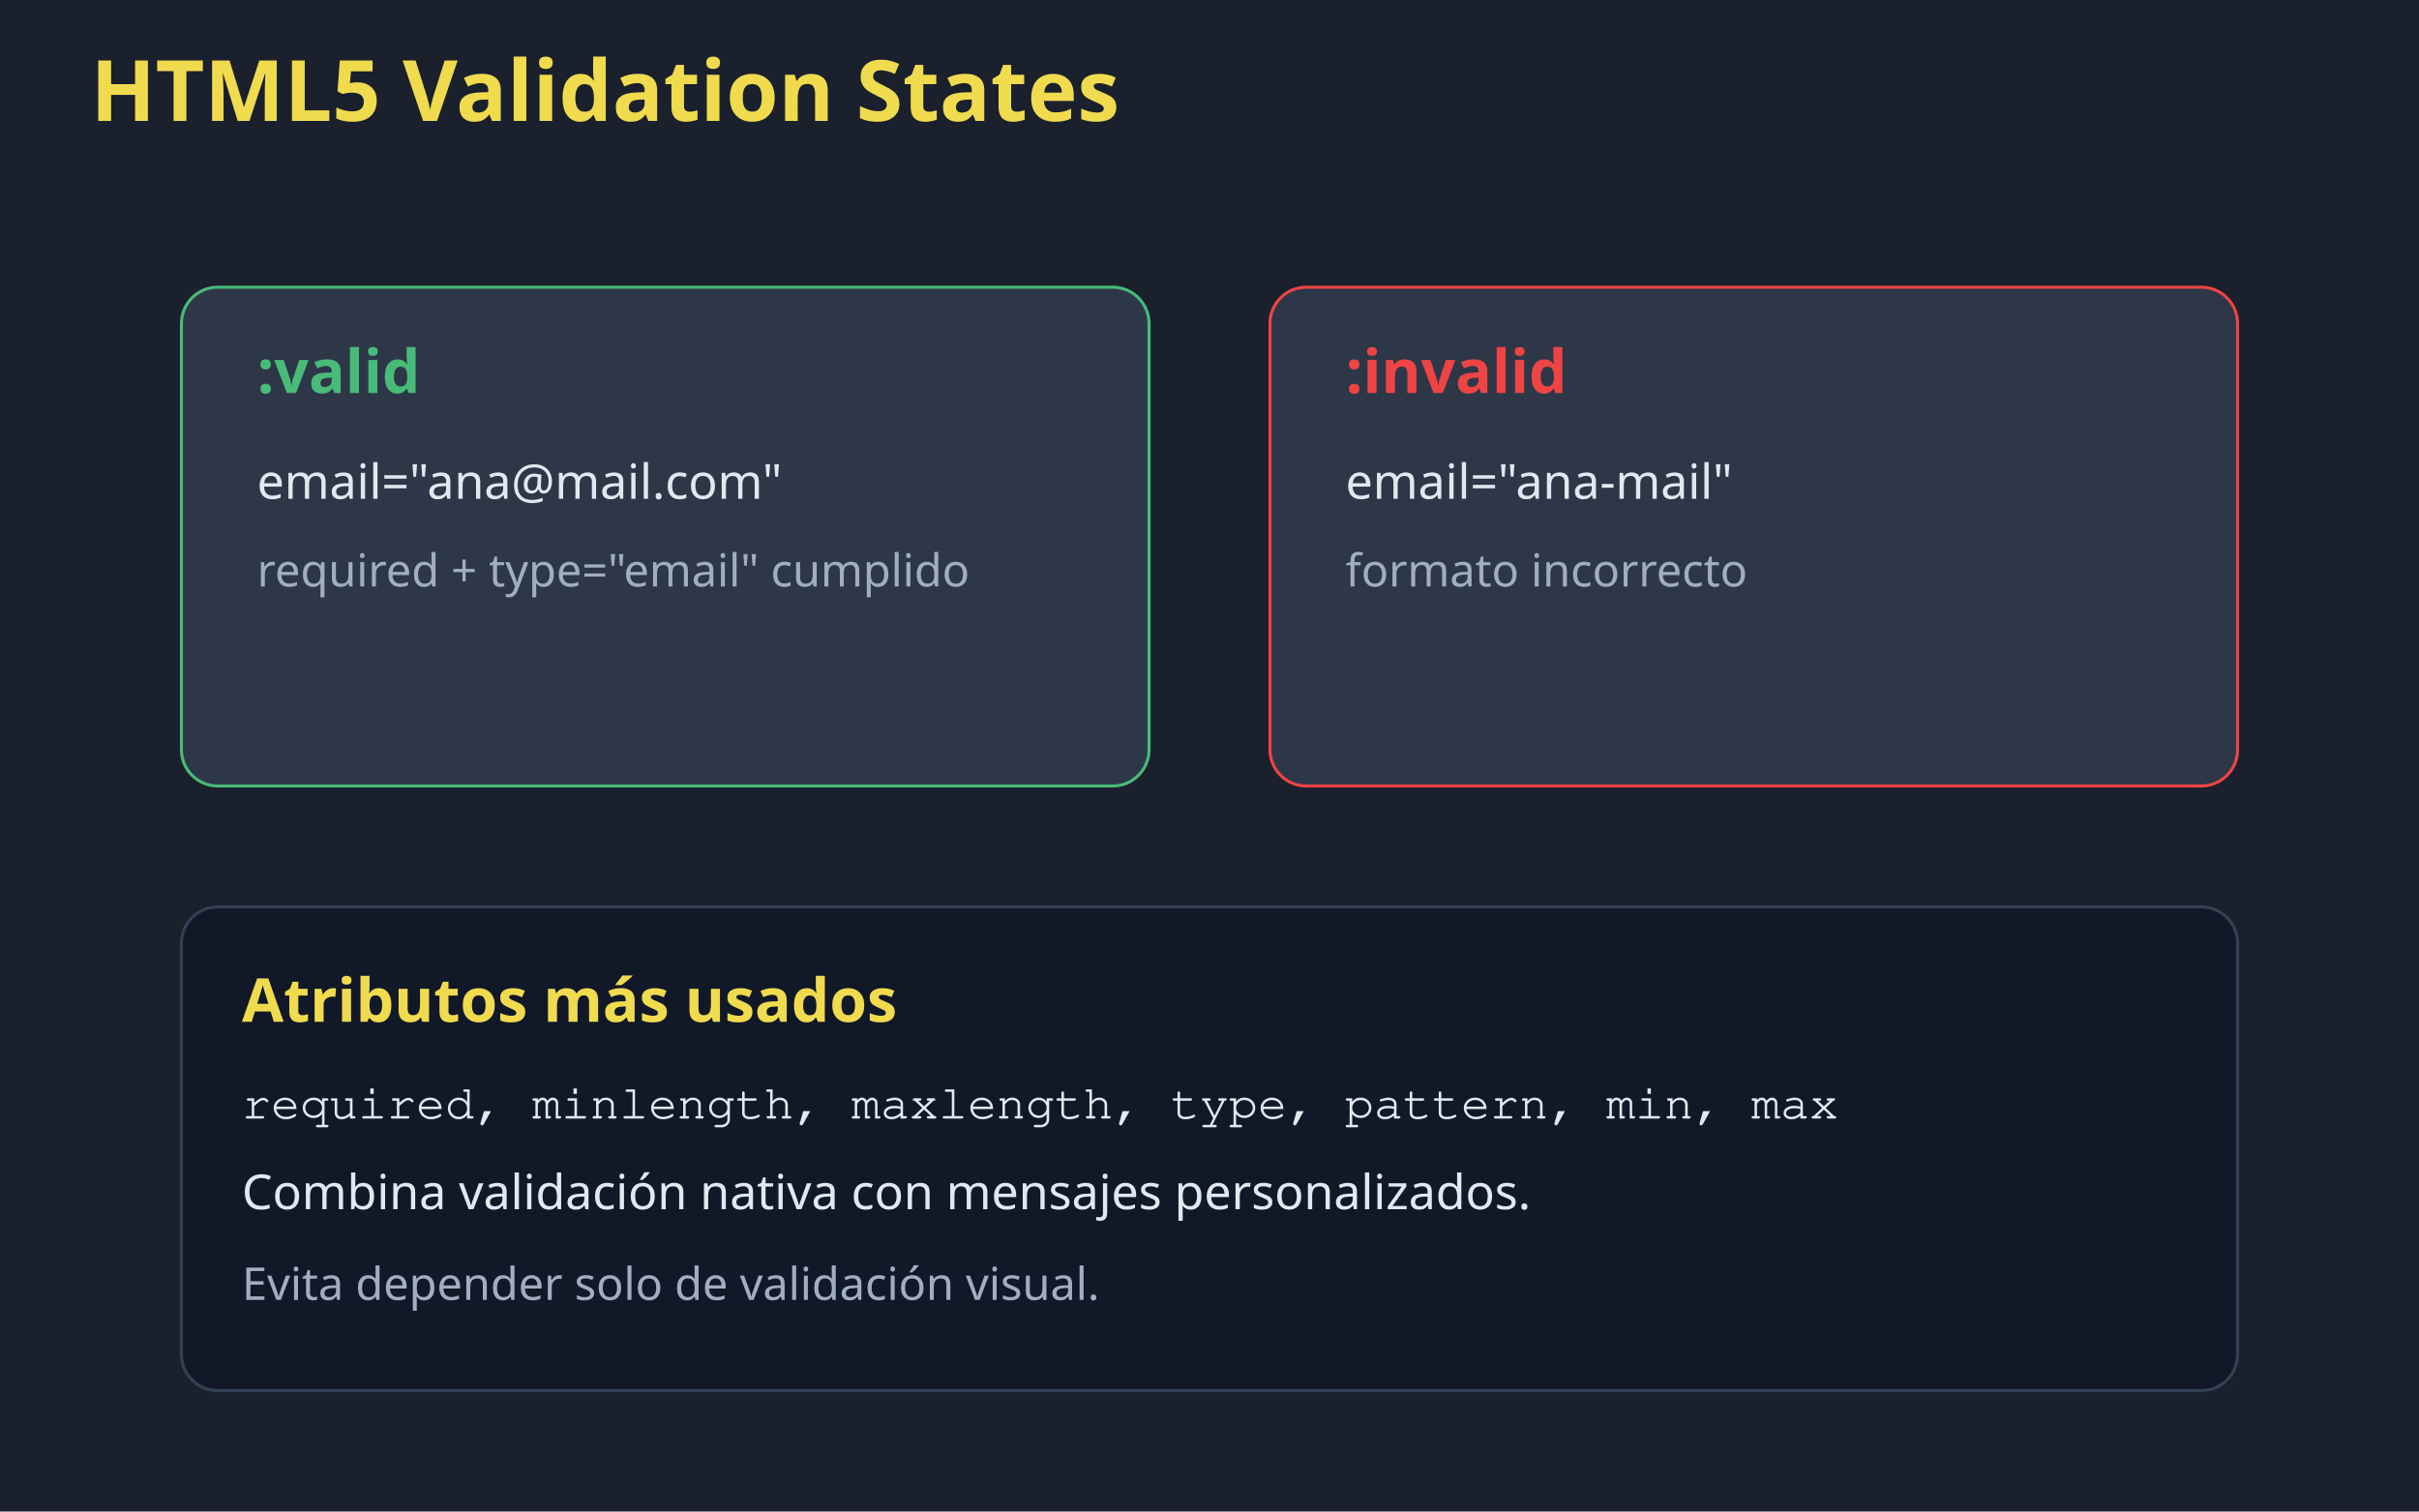
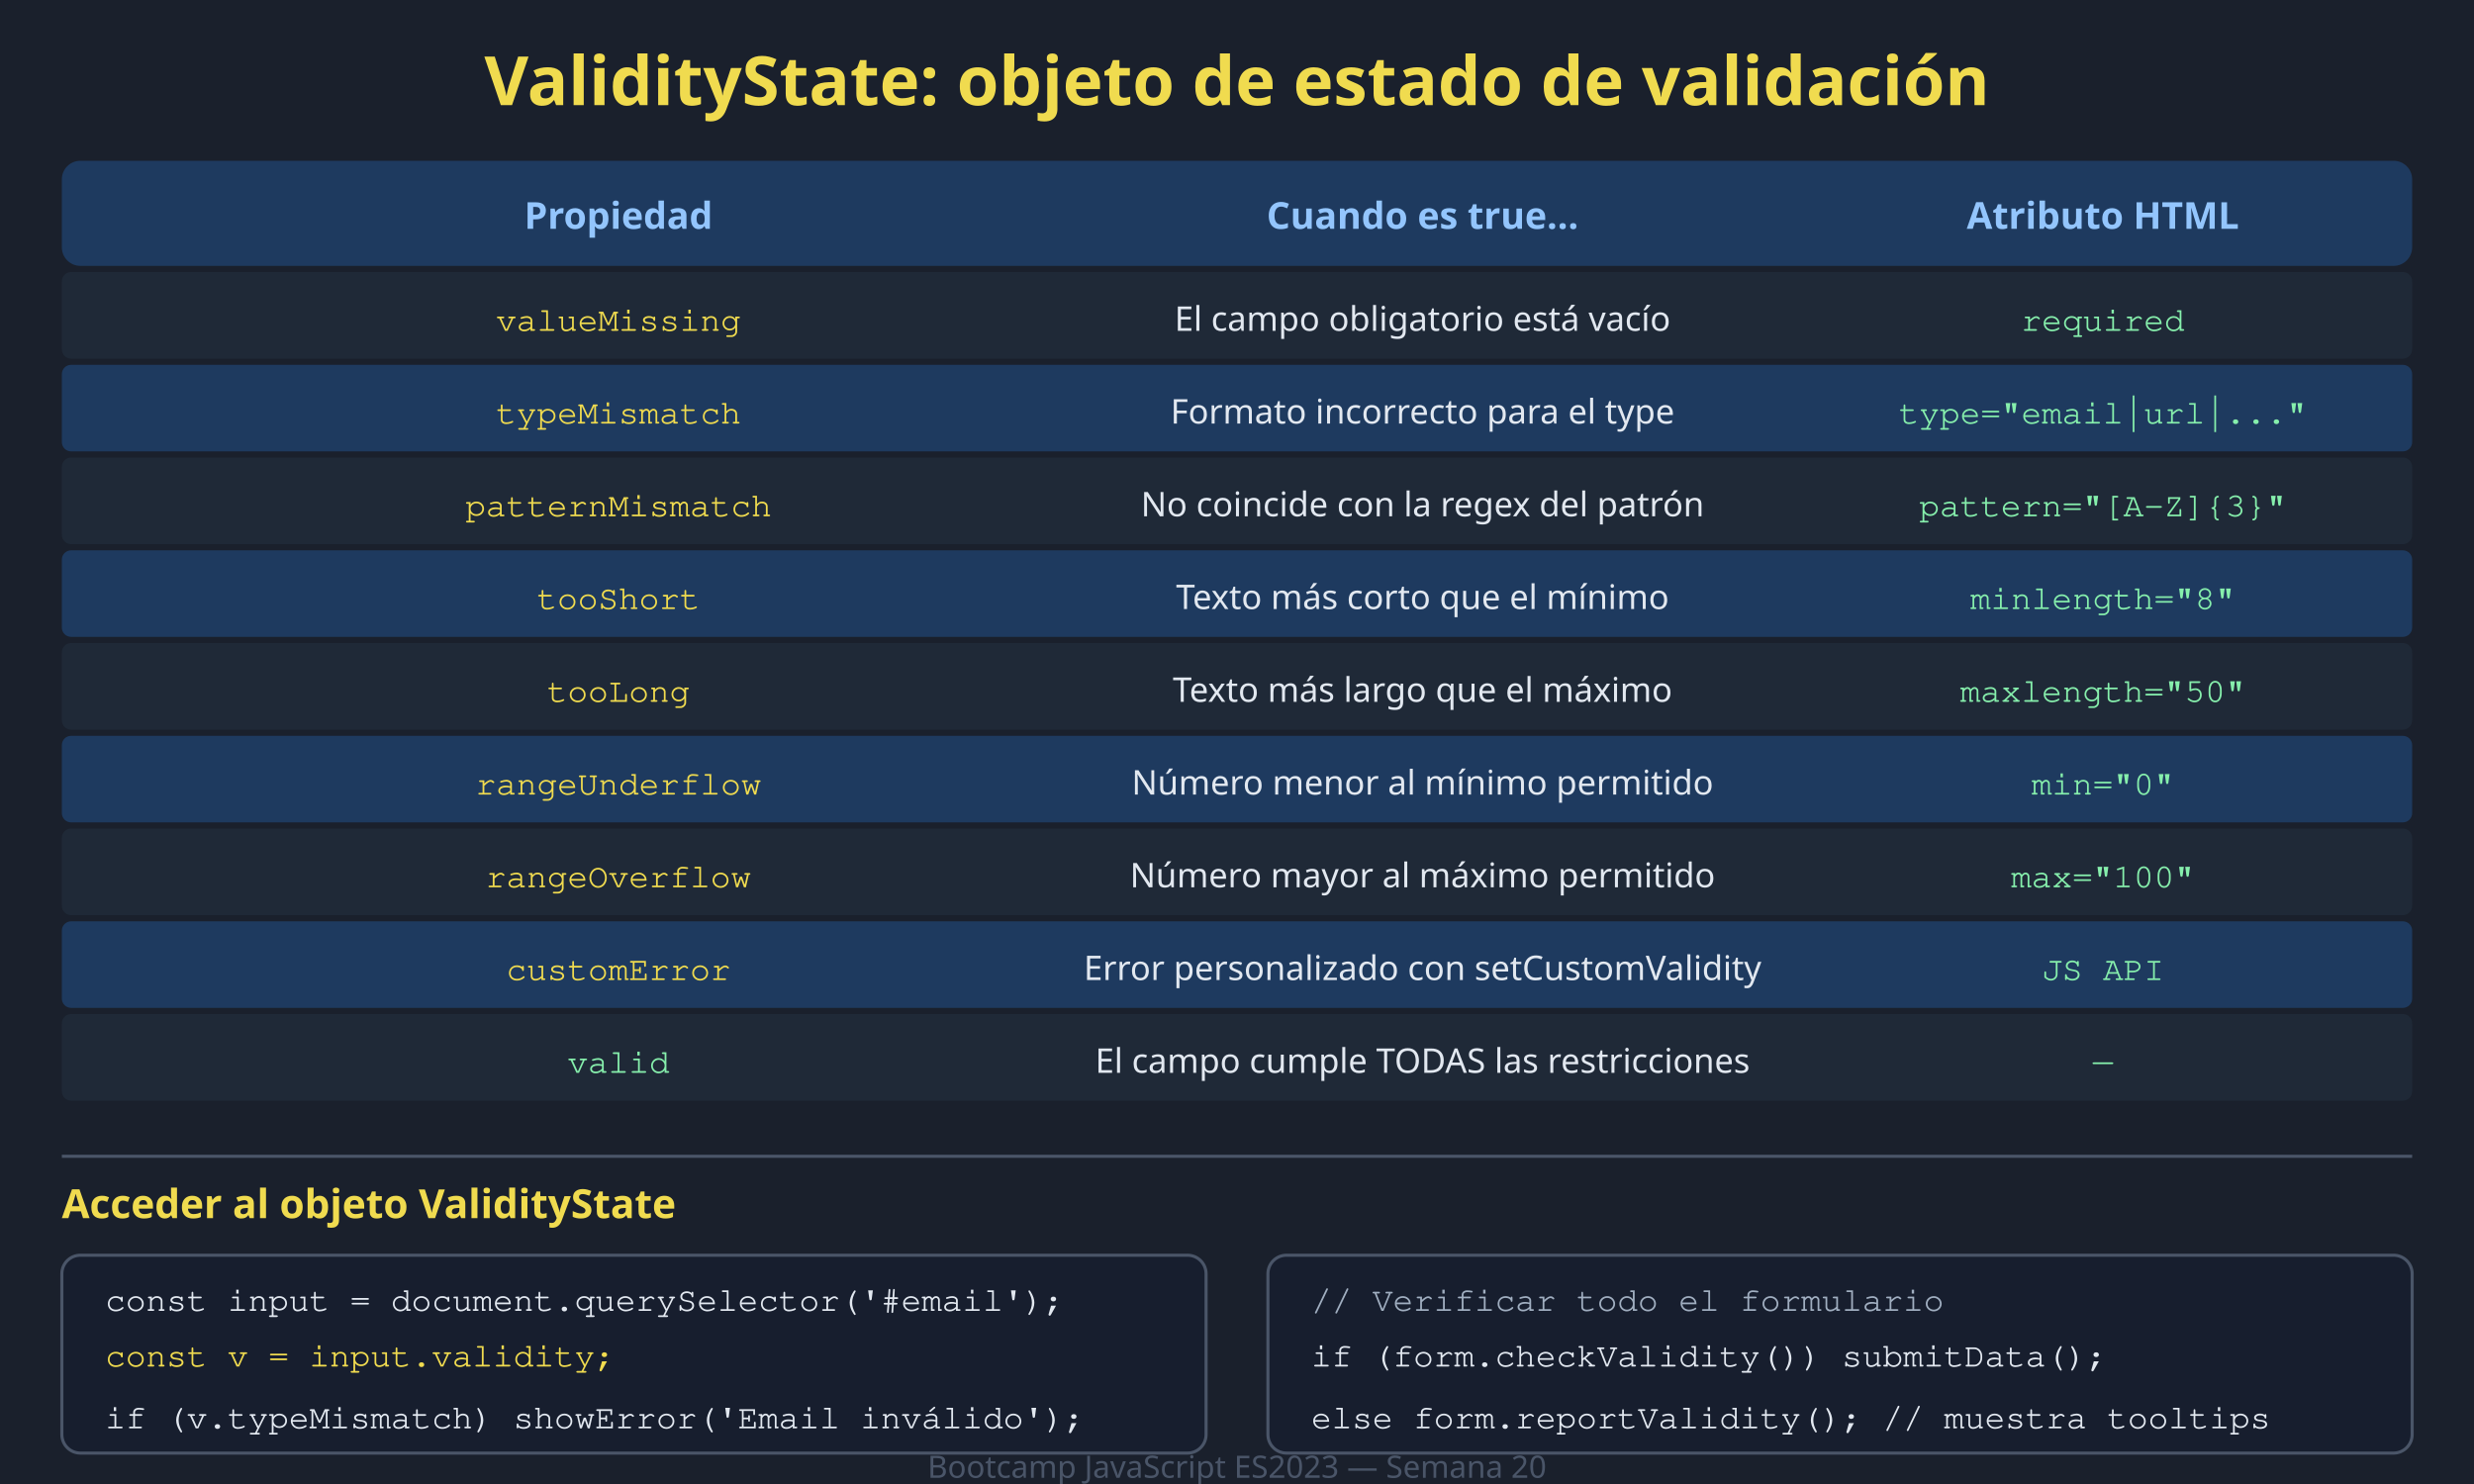
- <svg xmlns="http://www.w3.org/2000/svg" viewBox="0 0 800 500" role="img" aria-labelledby="title desc">
-   <rect width="800" height="500" fill="#1a202c" />
-   <text x="30" y="40" fill="#f0db4f" font-size="28" font-family="system-ui, sans-serif" font-weight="700">HTML5 Validation States</text>
-   <rect x="60" y="95" width="320" height="165" rx="12" fill="#2d3748" stroke="#48bb78" />
-   <text x="85" y="130" fill="#48bb78" font-size="20" font-family="system-ui, sans-serif" font-weight="700">:valid</text>
-   <text x="85" y="165" fill="#e2e8f0" font-size="16" font-family="system-ui, sans-serif">email="ana@mail.com"</text>
-   <text x="85" y="194" fill="#a0aec0" font-size="15" font-family="system-ui, sans-serif">required + type="email" cumplido</text>
-   <rect x="420" y="95" width="320" height="165" rx="12" fill="#2d3748" stroke="#ef4444" />
-   <text x="445" y="130" fill="#ef4444" font-size="20" font-family="system-ui, sans-serif" font-weight="700">:invalid</text>
-   <text x="445" y="165" fill="#e2e8f0" font-size="16" font-family="system-ui, sans-serif">email="ana-mail"</text>
-   <text x="445" y="194" fill="#a0aec0" font-size="15" font-family="system-ui, sans-serif">formato incorrecto</text>
-   <rect x="60" y="300" width="680" height="160" rx="12" fill="#111827" stroke="#334155" />
-   <text x="80" y="338" fill="#f0db4f" font-size="20" font-family="system-ui, sans-serif" font-weight="700">Atributos más usados</text>
-   <text x="80" y="370" fill="#e2e8f0" font-size="16" font-family="Courier, monospace">required, minlength, maxlength, type, pattern, min, max</text>
-   <text x="80" y="400" fill="#e2e8f0" font-size="16" font-family="system-ui, sans-serif">Combina validación nativa con mensajes personalizados.</text>
-   <text x="80" y="430" fill="#a0aec0" font-size="15" font-family="system-ui, sans-serif">Evita depender solo de validación visual.</text>
+ <svg xmlns="http://www.w3.org/2000/svg" viewBox="0 0 800 480">
+   <rect width="800" height="480" fill="#1a202c" />
+   <text x="400" y="34" font-family="system-ui,sans-serif" font-size="22" font-weight="bold" fill="#f0db4f" text-anchor="middle">ValidityState: objeto de estado de validación</text>
+   <rect x="20" y="52" width="760" height="34" fill="#1e3a5f" rx="6" />
+   <text x="200" y="74" font-family="system-ui,sans-serif" font-size="12" font-weight="bold" fill="#93c5fd" text-anchor="middle">Propiedad</text>
+   <text x="460" y="74" font-family="system-ui,sans-serif" font-size="12" font-weight="bold" fill="#93c5fd" text-anchor="middle">Cuando es true...</text>
+   <text x="680" y="74" font-family="system-ui,sans-serif" font-size="12" font-weight="bold" fill="#93c5fd" text-anchor="middle">Atributo HTML</text>
+   <rect x="20" y="88" width="760" height="28" fill="#1f2937" rx="3" />
+   <text x="200" y="107" font-family="Courier,monospace" font-size="11" fill="#f0db4f" text-anchor="middle">valueMissing</text>
+   <text x="460" y="107" font-family="system-ui,sans-serif" font-size="11" fill="#e2e8f0" text-anchor="middle">El campo obligatorio está vacío</text>
+   <text x="680" y="107" font-family="Courier,monospace" font-size="11" fill="#86efac" text-anchor="middle">required</text>
+   <rect x="20" y="118" width="760" height="28" fill="#1e3a5f" rx="3" />
+   <text x="200" y="137" font-family="Courier,monospace" font-size="11" fill="#f0db4f" text-anchor="middle">typeMismatch</text>
+   <text x="460" y="137" font-family="system-ui,sans-serif" font-size="11" fill="#e2e8f0" text-anchor="middle">Formato incorrecto para el type</text>
+   <text x="680" y="137" font-family="Courier,monospace" font-size="11" fill="#86efac" text-anchor="middle">type="email|url|..."</text>
+   <rect x="20" y="148" width="760" height="28" fill="#1f2937" rx="3" />
+   <text x="200" y="167" font-family="Courier,monospace" font-size="11" fill="#f0db4f" text-anchor="middle">patternMismatch</text>
+   <text x="460" y="167" font-family="system-ui,sans-serif" font-size="11" fill="#e2e8f0" text-anchor="middle">No coincide con la regex del patrón</text>
+   <text x="680" y="167" font-family="Courier,monospace" font-size="11" fill="#86efac" text-anchor="middle">pattern="[A-Z]{3}"</text>
+   <rect x="20" y="178" width="760" height="28" fill="#1e3a5f" rx="3" />
+   <text x="200" y="197" font-family="Courier,monospace" font-size="11" fill="#f0db4f" text-anchor="middle">tooShort</text>
+   <text x="460" y="197" font-family="system-ui,sans-serif" font-size="11" fill="#e2e8f0" text-anchor="middle">Texto más corto que el mínimo</text>
+   <text x="680" y="197" font-family="Courier,monospace" font-size="11" fill="#86efac" text-anchor="middle">minlength="8"</text>
+   <rect x="20" y="208" width="760" height="28" fill="#1f2937" rx="3" />
+   <text x="200" y="227" font-family="Courier,monospace" font-size="11" fill="#f0db4f" text-anchor="middle">tooLong</text>
+   <text x="460" y="227" font-family="system-ui,sans-serif" font-size="11" fill="#e2e8f0" text-anchor="middle">Texto más largo que el máximo</text>
+   <text x="680" y="227" font-family="Courier,monospace" font-size="11" fill="#86efac" text-anchor="middle">maxlength="50"</text>
+   <rect x="20" y="238" width="760" height="28" fill="#1e3a5f" rx="3" />
+   <text x="200" y="257" font-family="Courier,monospace" font-size="11" fill="#f0db4f" text-anchor="middle">rangeUnderflow</text>
+   <text x="460" y="257" font-family="system-ui,sans-serif" font-size="11" fill="#e2e8f0" text-anchor="middle">Número menor al mínimo permitido</text>
+   <text x="680" y="257" font-family="Courier,monospace" font-size="11" fill="#86efac" text-anchor="middle">min="0"</text>
+   <rect x="20" y="268" width="760" height="28" fill="#1f2937" rx="3" />
+   <text x="200" y="287" font-family="Courier,monospace" font-size="11" fill="#f0db4f" text-anchor="middle">rangeOverflow</text>
+   <text x="460" y="287" font-family="system-ui,sans-serif" font-size="11" fill="#e2e8f0" text-anchor="middle">Número mayor al máximo permitido</text>
+   <text x="680" y="287" font-family="Courier,monospace" font-size="11" fill="#86efac" text-anchor="middle">max="100"</text>
+   <rect x="20" y="298" width="760" height="28" fill="#1e3a5f" rx="3" />
+   <text x="200" y="317" font-family="Courier,monospace" font-size="11" fill="#f0db4f" text-anchor="middle">customError</text>
+   <text x="460" y="317" font-family="system-ui,sans-serif" font-size="11" fill="#e2e8f0" text-anchor="middle">Error personalizado con setCustomValidity</text>
+   <text x="680" y="317" font-family="Courier,monospace" font-size="11" fill="#86efac" text-anchor="middle">JS API</text>
+   <rect x="20" y="328" width="760" height="28" fill="#1f2937" rx="3" />
+   <text x="200" y="347" font-family="Courier,monospace" font-size="11" fill="#86efac" text-anchor="middle">valid</text>
+   <text x="460" y="347" font-family="system-ui,sans-serif" font-size="11" fill="#e2e8f0" text-anchor="middle">El campo cumple TODAS las restricciones</text>
+   <text x="680" y="347" font-family="Courier,monospace" font-size="11" fill="#86efac" text-anchor="middle">—</text>
+   <line x1="20" y1="374" x2="780" y2="374" stroke="#4a5568" stroke-width="1" />
+   <text x="20" y="394" font-family="system-ui,sans-serif" font-size="13" font-weight="bold" fill="#f0db4f">Acceder al objeto ValidityState</text>
+   <rect x="20" y="406" width="370" height="64" fill="#171e2e" rx="6" stroke="#4a5568" stroke-width="1" />
+   <text x="34" y="424" font-family="Courier,monospace" font-size="11" fill="#e2e8f0">const input = document.querySelector('#email');</text>
+   <text x="34" y="442" font-family="Courier,monospace" font-size="11" fill="#f0db4f">const v = input.validity;</text>
+   <text x="34" y="462" font-family="Courier,monospace" font-size="11" fill="#e2e8f0">if (v.typeMismatch) showError('Email inválido');</text>
+   <rect x="410" y="406" width="370" height="64" fill="#171e2e" rx="6" stroke="#4a5568" stroke-width="1" />
+   <text x="424" y="424" font-family="Courier,monospace" font-size="11" fill="#a0aec0">// Verificar todo el formulario</text>
+   <text x="424" y="442" font-family="Courier,monospace" font-size="11" fill="#e2e8f0">if (form.checkValidity()) submitData();</text>
+   <text x="424" y="462" font-family="Courier,monospace" font-size="11" fill="#e2e8f0">else form.reportValidity(); // muestra tooltips</text>
+   <text x="400" y="478" font-family="system-ui,sans-serif" font-size="10" fill="#4a5568" text-anchor="middle">Bootcamp JavaScript ES2023 — Semana 20</text>
</svg>
